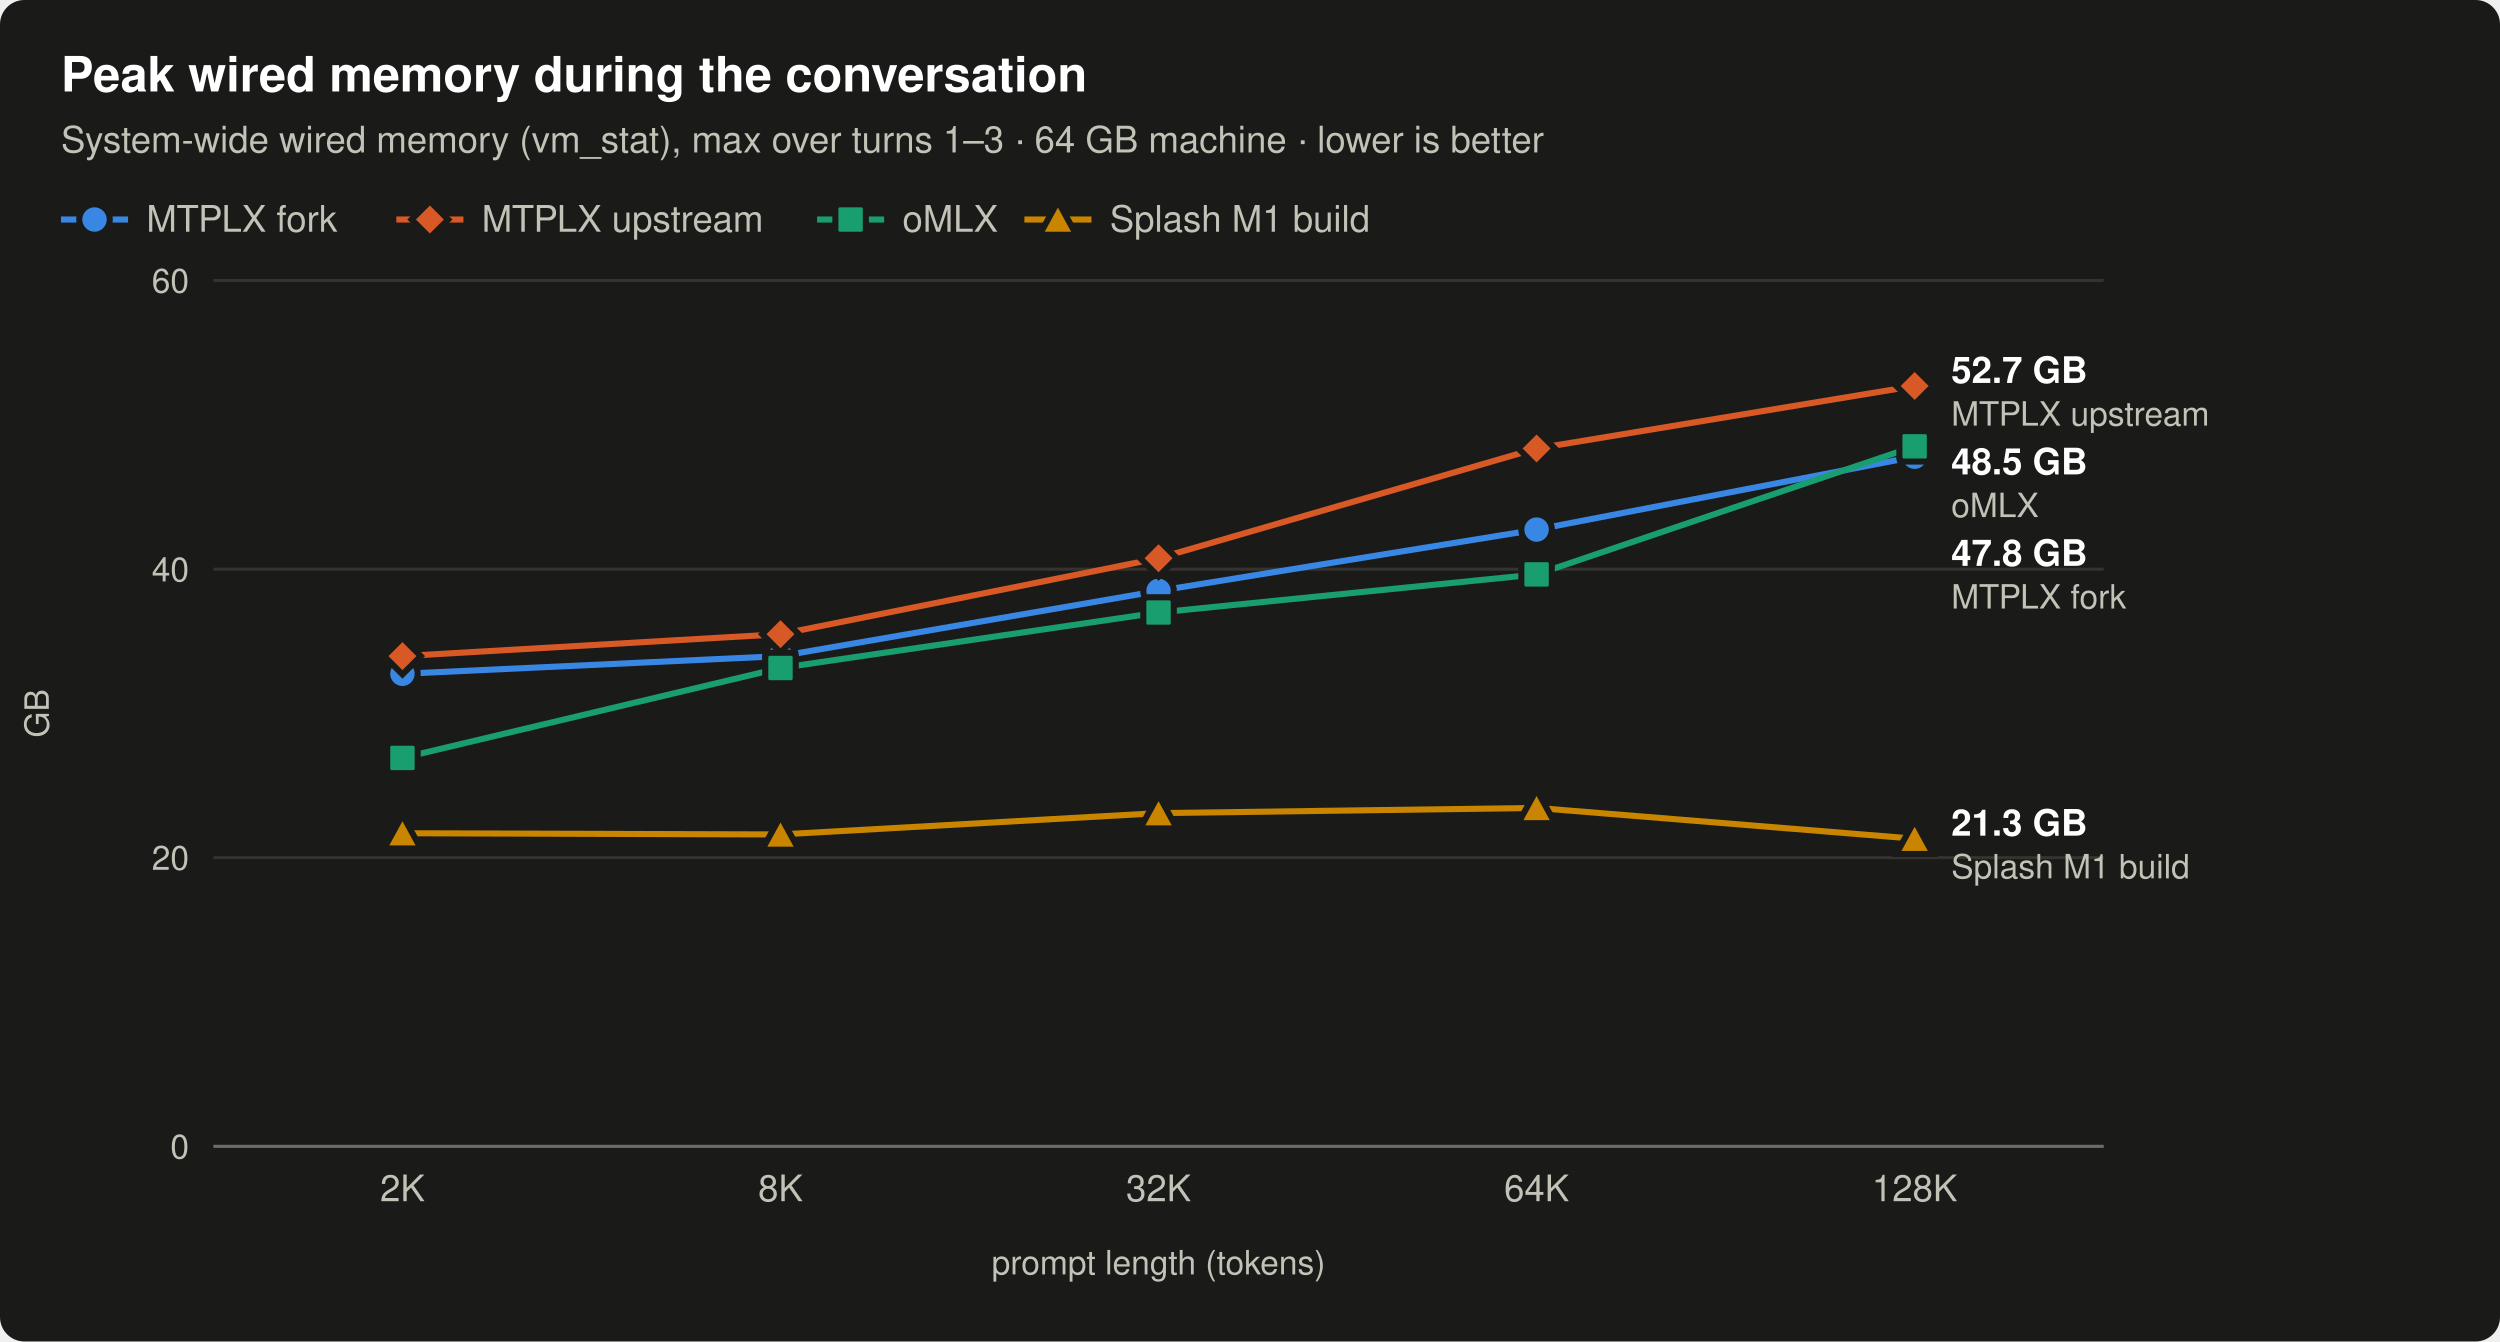
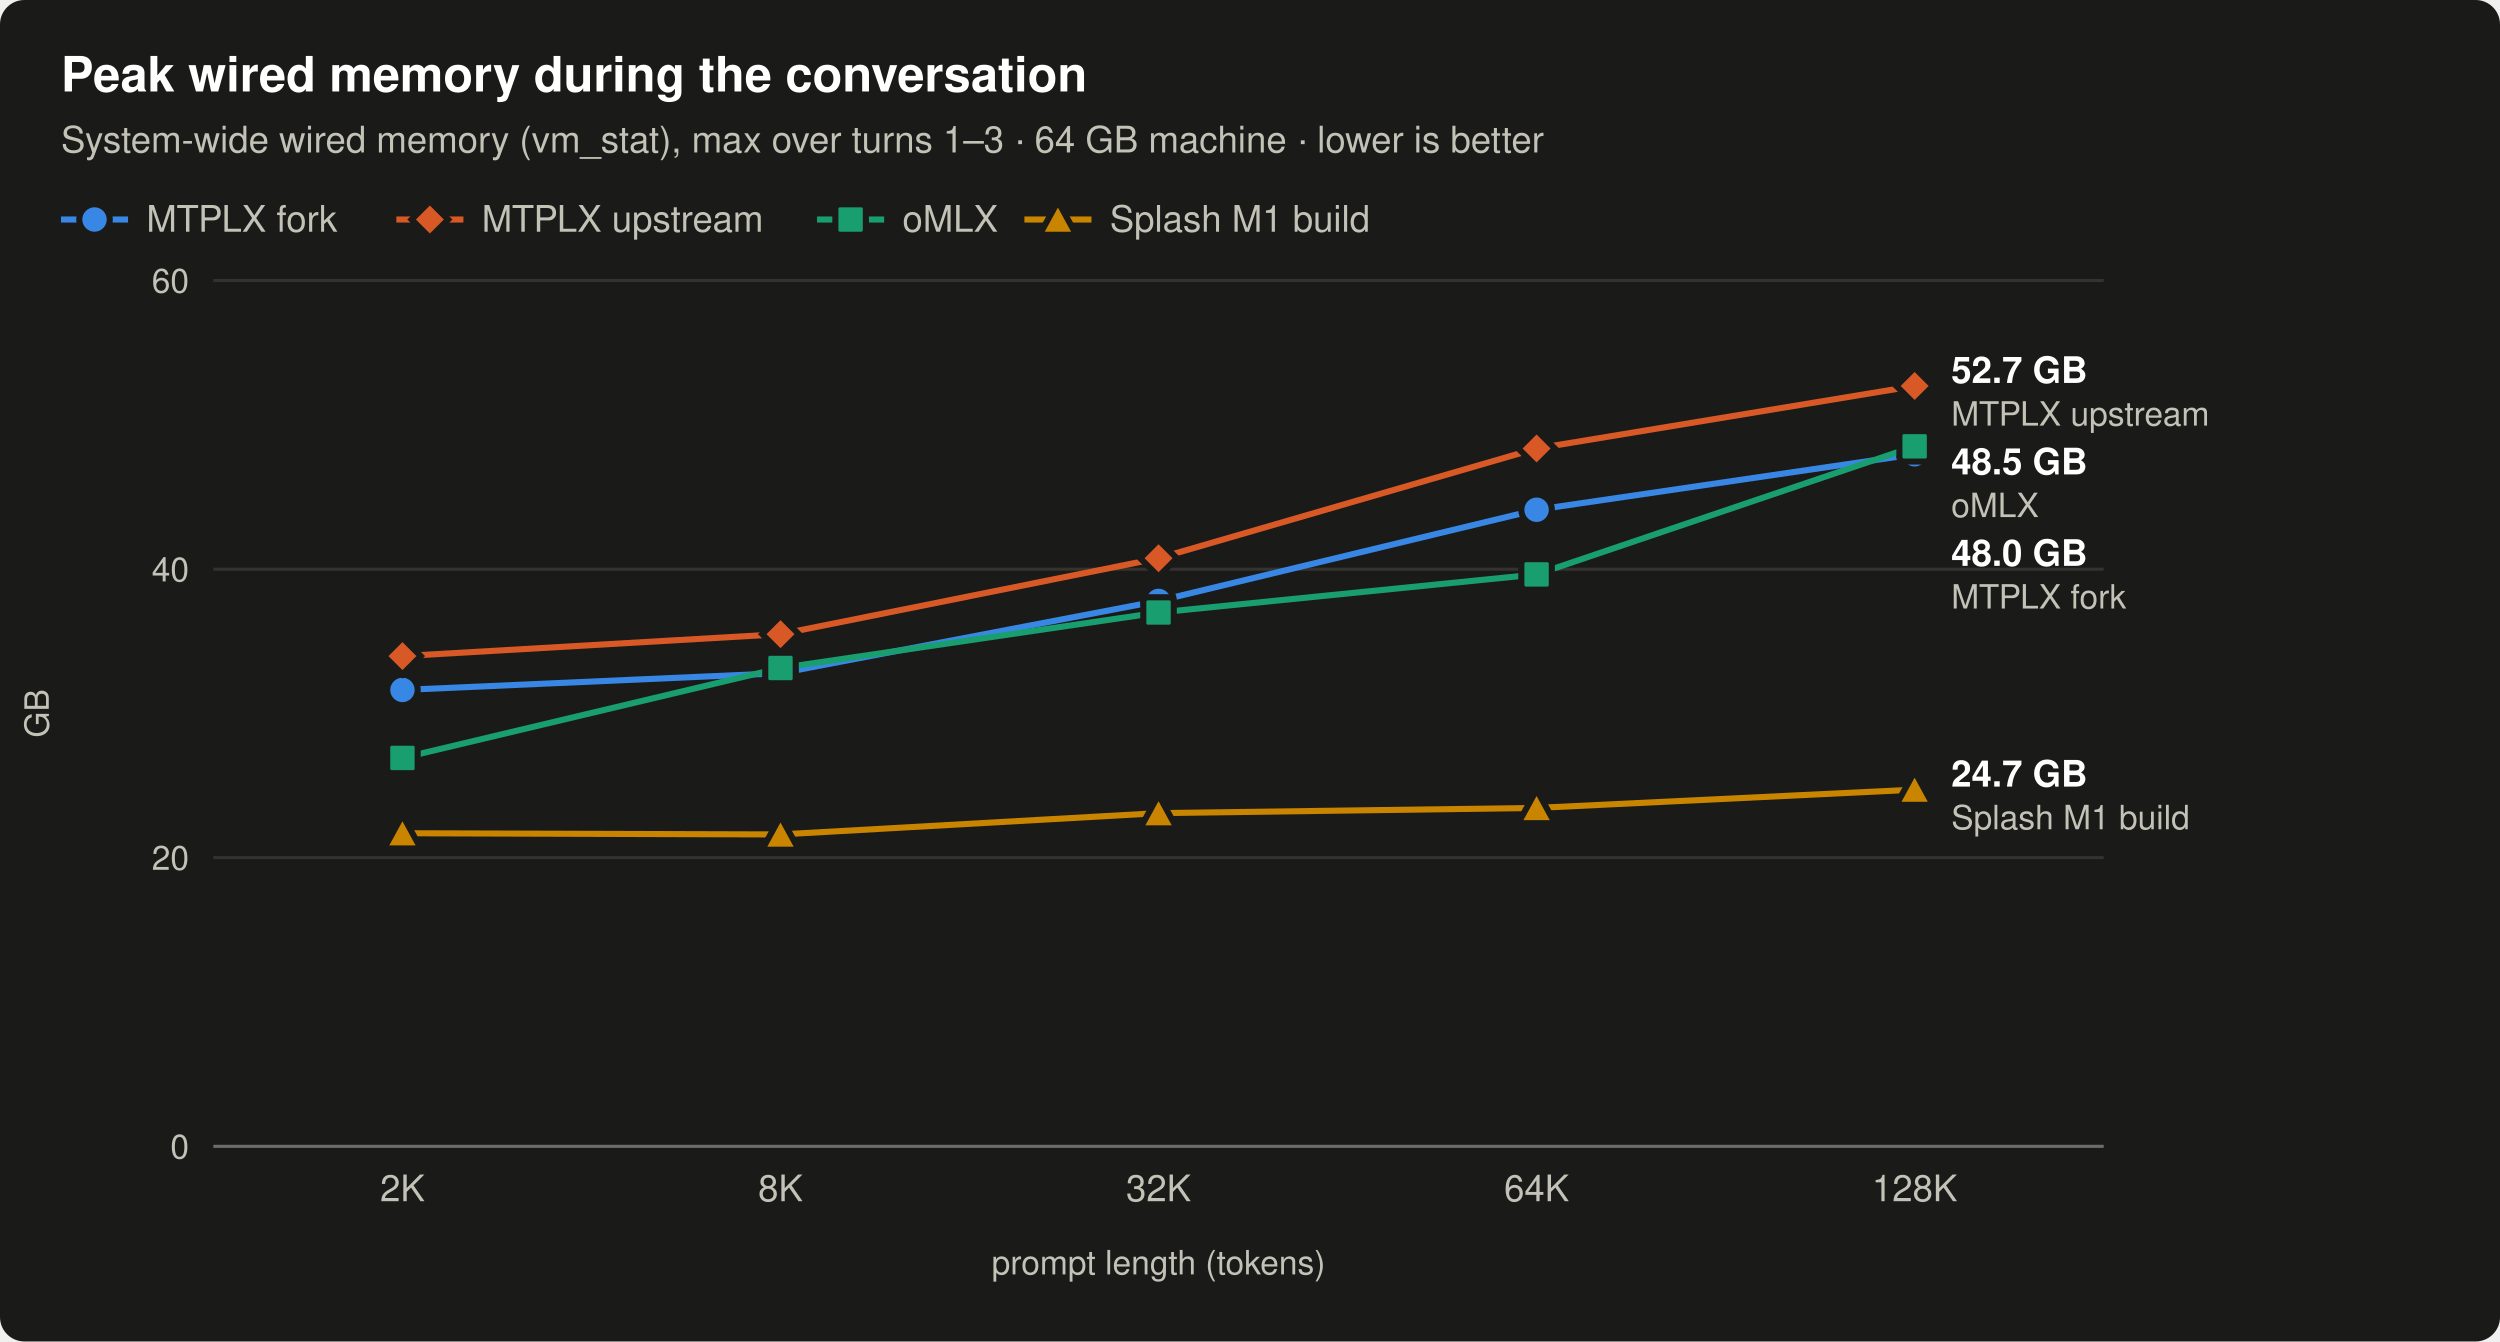
<svg xmlns="http://www.w3.org/2000/svg" viewBox="0 0 820 440" width="820" height="440" role="img" aria-label="Peak wired memory during the conversation" font-family="-apple-system,BlinkMacSystemFont,Segoe UI,Helvetica,Arial,sans-serif">
  <rect width="820" height="440" rx="8" fill="#1a1a19" />
  <text x="20" y="30" fill="#ffffff" font-size="16" font-weight="600">Peak wired memory during the conversation</text>
  <text x="20" y="50" fill="#c3c2b7" font-size="12">System-wide wired memory (vm_stat), max over turns 1–3 · 64 GB machine · lower is better</text>
  <line x1="20" x2="42" y1="72" y2="72" stroke="#3987e5" stroke-width="2" />
  <circle cx="31" cy="72" r="5" fill="#3987e5" stroke="#1a1a19" stroke-width="2" />
  <text x="48" y="76" fill="#c3c2b7" font-size="12">MTPLX fork</text>
  <line x1="130" x2="152" y1="72" y2="72" stroke="#d95926" stroke-width="2" />
  <path d="M141 66L147 72L141 78L135 72Z" fill="#d95926" stroke="#1a1a19" stroke-width="2" />
  <text x="158" y="76" fill="#c3c2b7" font-size="12">MTPLX upstream</text>
  <line x1="268" x2="290" y1="72" y2="72" stroke="#199e70" stroke-width="2" />
  <rect x="274" y="67" width="10" height="10" rx="1.5" fill="#199e70" stroke="#1a1a19" stroke-width="2" />
  <text x="296" y="76" fill="#c3c2b7" font-size="12">oMLX</text>
  <line x1="336" x2="358" y1="72" y2="72" stroke="#c98500" stroke-width="2" />
  <path d="M347 66L353 77L341 77Z" fill="#c98500" stroke="#1a1a19" stroke-width="2" />
  <text x="364" y="76" fill="#c3c2b7" font-size="12">Splash M1 build</text>
  <line x1="70" x2="690" y1="376.0" y2="376.0" stroke="#34332f" />
  <text x="62" y="380.0" fill="#c3c2b7" font-size="11" text-anchor="end">0</text>
  <line x1="70" x2="690" y1="281.3" y2="281.3" stroke="#34332f" />
  <text x="62" y="285.3" fill="#c3c2b7" font-size="11" text-anchor="end">20</text>
  <line x1="70" x2="690" y1="186.7" y2="186.7" stroke="#34332f" />
  <text x="62" y="190.7" fill="#c3c2b7" font-size="11" text-anchor="end">40</text>
  <line x1="70" x2="690" y1="92.0" y2="92.0" stroke="#34332f" />
  <text x="62" y="96.0" fill="#c3c2b7" font-size="11" text-anchor="end">60</text>
  <line x1="70" x2="690" y1="376" y2="376" stroke="#6d6c66" />
  <text x="132.0" y="394" fill="#c3c2b7" font-size="12" text-anchor="middle">2K</text>
  <text x="256.0" y="394" fill="#c3c2b7" font-size="12" text-anchor="middle">8K</text>
  <text x="380.0" y="394" fill="#c3c2b7" font-size="12" text-anchor="middle">32K</text>
  <text x="504.0" y="394" fill="#c3c2b7" font-size="12" text-anchor="middle">64K</text>
  <text x="628.0" y="394" fill="#c3c2b7" font-size="12" text-anchor="middle">128K</text>
  <text x="380.0" y="418" fill="#c3c2b7" font-size="11" text-anchor="middle">prompt length (tokens)</text>
  <text x="16" y="234.0" fill="#c3c2b7" font-size="11" text-anchor="middle" transform="rotate(-90 16 234.0)">GB</text>
-   <polyline points="132.0,221.0 256.0,215.2 380.0,193.8 504.0,173.7 628.0,149.8" fill="none" stroke="#3987e5" stroke-width="2" stroke-linejoin="round" />
-   <circle cx="132.0" cy="221.0" r="5" fill="#3987e5" stroke="#1a1a19" stroke-width="2" />
-   <circle cx="256.0" cy="215.2" r="5" fill="#3987e5" stroke="#1a1a19" stroke-width="2" />
-   <circle cx="380.0" cy="193.8" r="5" fill="#3987e5" stroke="#1a1a19" stroke-width="2" />
-   <circle cx="504.0" cy="173.7" r="5" fill="#3987e5" stroke="#1a1a19" stroke-width="2" />
-   <circle cx="628.0" cy="149.8" r="5" fill="#3987e5" stroke="#1a1a19" stroke-width="2" />
+   <polyline points="132.0,226.3 256.0,220.8 380.0,197.1 504.0,167.2 628.0,149.0" fill="none" stroke="#3987e5" stroke-width="2" stroke-linejoin="round" />
+   <circle cx="132.0" cy="226.3" r="5" fill="#3987e5" stroke="#1a1a19" stroke-width="2" />
+   <circle cx="256.0" cy="220.8" r="5" fill="#3987e5" stroke="#1a1a19" stroke-width="2" />
+   <circle cx="380.0" cy="197.1" r="5" fill="#3987e5" stroke="#1a1a19" stroke-width="2" />
+   <circle cx="504.0" cy="167.2" r="5" fill="#3987e5" stroke="#1a1a19" stroke-width="2" />
+   <circle cx="628.0" cy="149.0" r="5" fill="#3987e5" stroke="#1a1a19" stroke-width="2" />
  <polyline points="132.0,215.2 256.0,208.0 380.0,183.1 504.0,147.1 628.0,126.6" fill="none" stroke="#d95926" stroke-width="2" stroke-linejoin="round" />
  <path d="M132.0 209.2L138.0 215.2L132.0 221.2L126.0 215.2Z" fill="#d95926" stroke="#1a1a19" stroke-width="2" />
  <path d="M256.0 202.0L262.0 208.0L256.0 214.0L250.0 208.0Z" fill="#d95926" stroke="#1a1a19" stroke-width="2" />
  <path d="M380.0 177.1L386.0 183.1L380.0 189.1L374.0 183.1Z" fill="#d95926" stroke="#1a1a19" stroke-width="2" />
  <path d="M504.0 141.1L510.0 147.1L504.0 153.1L498.0 147.1Z" fill="#d95926" stroke="#1a1a19" stroke-width="2" />
  <path d="M628.0 120.6L634.0 126.6L628.0 132.6L622.0 126.6Z" fill="#d95926" stroke="#1a1a19" stroke-width="2" />
  <polyline points="132.0,248.6 256.0,219.1 380.0,200.9 504.0,188.4 628.0,146.4" fill="none" stroke="#199e70" stroke-width="2" stroke-linejoin="round" />
  <rect x="127.0" y="243.6" width="10" height="10" rx="1.5" fill="#199e70" stroke="#1a1a19" stroke-width="2" />
  <rect x="251.0" y="214.1" width="10" height="10" rx="1.5" fill="#199e70" stroke="#1a1a19" stroke-width="2" />
  <rect x="375.0" y="195.9" width="10" height="10" rx="1.5" fill="#199e70" stroke="#1a1a19" stroke-width="2" />
  <rect x="499.0" y="183.4" width="10" height="10" rx="1.5" fill="#199e70" stroke="#1a1a19" stroke-width="2" />
  <rect x="623.0" y="141.4" width="10" height="10" rx="1.5" fill="#199e70" stroke="#1a1a19" stroke-width="2" />
-   <polyline points="132.0,273.3 256.0,273.7 380.0,266.7 504.0,265.0 628.0,275.1" fill="none" stroke="#c98500" stroke-width="2" stroke-linejoin="round" />
+   <polyline points="132.0,273.3 256.0,273.7 380.0,266.7 504.0,265.0 628.0,259.0" fill="none" stroke="#c98500" stroke-width="2" stroke-linejoin="round" />
  <path d="M132.0 267.3L138.0 278.3L126.0 278.3Z" fill="#c98500" stroke="#1a1a19" stroke-width="2" />
  <path d="M256.0 267.7L262.0 278.7L250.0 278.7Z" fill="#c98500" stroke="#1a1a19" stroke-width="2" />
  <path d="M380.0 260.7L386.0 271.7L374.0 271.7Z" fill="#c98500" stroke="#1a1a19" stroke-width="2" />
  <path d="M504.0 259.0L510.0 270.0L498.0 270.0Z" fill="#c98500" stroke="#1a1a19" stroke-width="2" />
-   <path d="M628.0 269.1L634.0 280.1L622.0 280.1Z" fill="#c98500" stroke="#1a1a19" stroke-width="2" />
+   <path d="M628.0 253.0L634.0 264.0L622.0 264.0Z" fill="#c98500" stroke="#1a1a19" stroke-width="2" />
  <text x="640.0" y="125.6" fill="#ffffff" font-size="12" font-weight="600">52.7 GB</text>
  <text x="640.0" y="139.6" fill="#c3c2b7" font-size="11">MTPLX upstream</text>
  <text x="640.0" y="155.6" fill="#ffffff" font-size="12" font-weight="600">48.5 GB</text>
  <text x="640.0" y="169.6" fill="#c3c2b7" font-size="11">oMLX</text>
-   <text x="640.0" y="185.6" fill="#ffffff" font-size="12" font-weight="600">47.8 GB</text>
+   <text x="640.0" y="185.6" fill="#ffffff" font-size="12" font-weight="600">48.0 GB</text>
  <text x="640.0" y="199.6" fill="#c3c2b7" font-size="11">MTPLX fork</text>
-   <text x="640.0" y="274.1" fill="#ffffff" font-size="12" font-weight="600">21.3 GB</text>
-   <text x="640.0" y="288.1" fill="#c3c2b7" font-size="11">Splash M1 build</text>
+   <text x="640.0" y="258.0" fill="#ffffff" font-size="12" font-weight="600">24.7 GB</text>
+   <text x="640.0" y="272.0" fill="#c3c2b7" font-size="11">Splash M1 build</text>
</svg>
